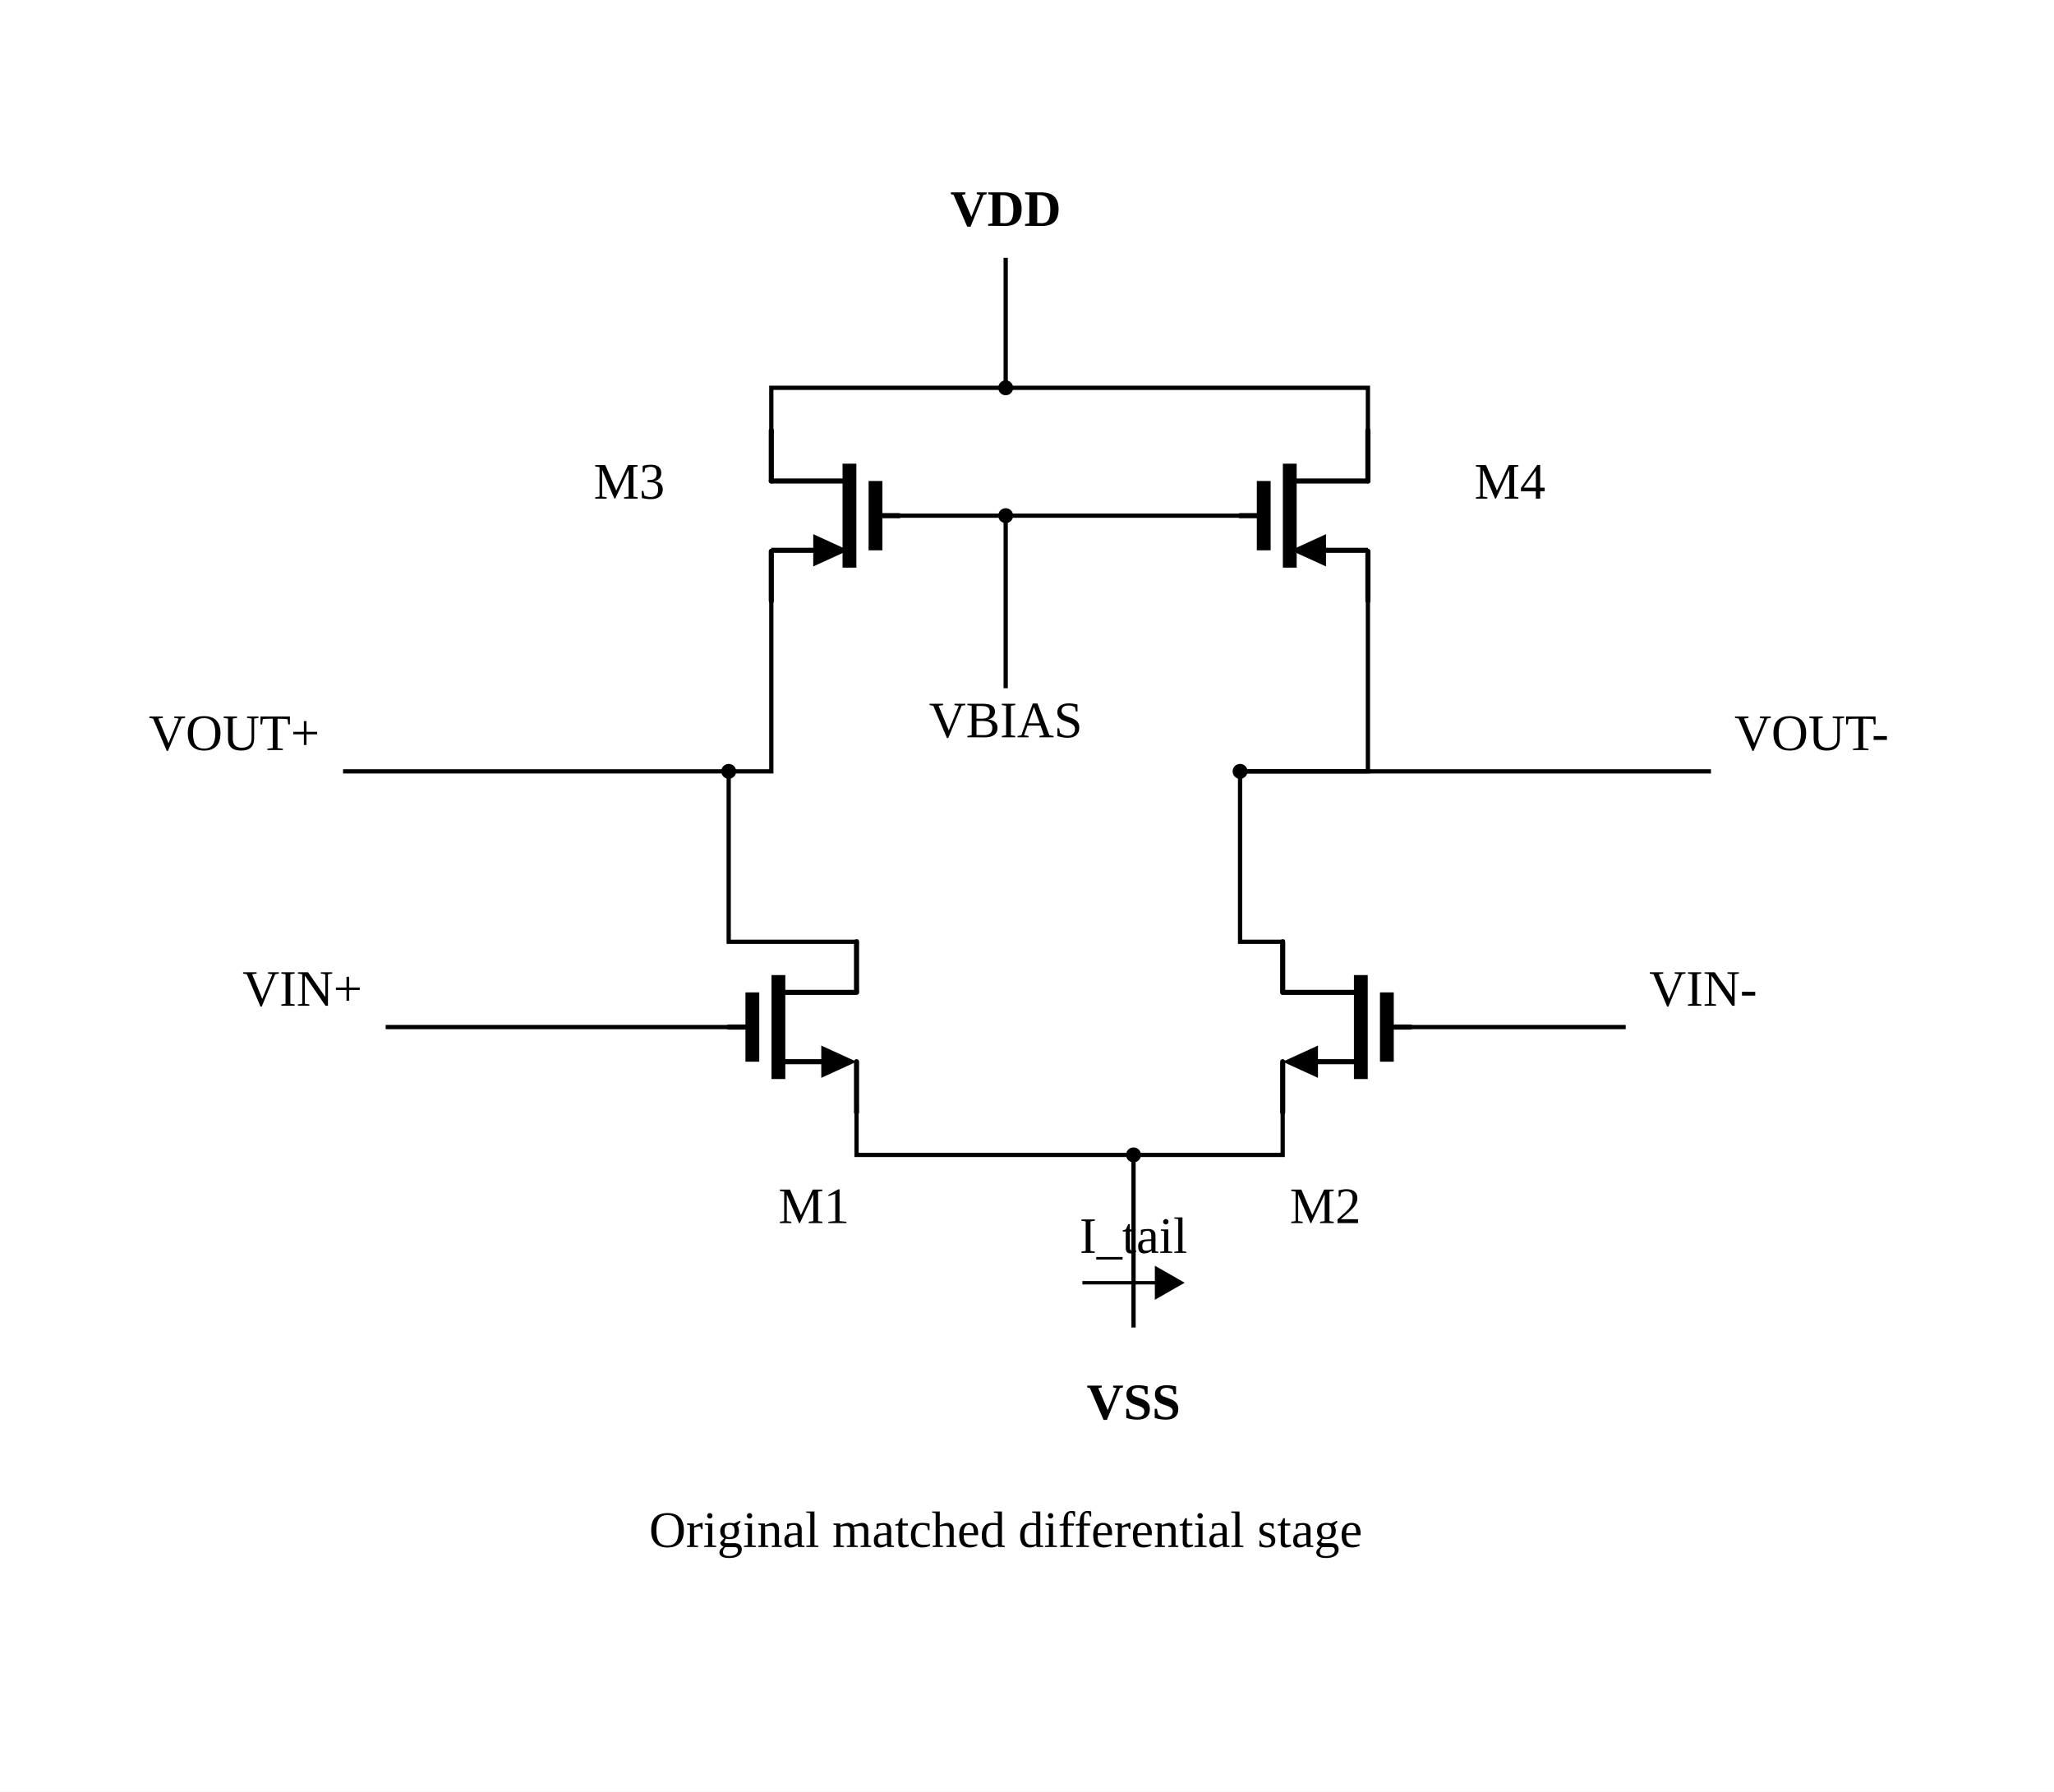
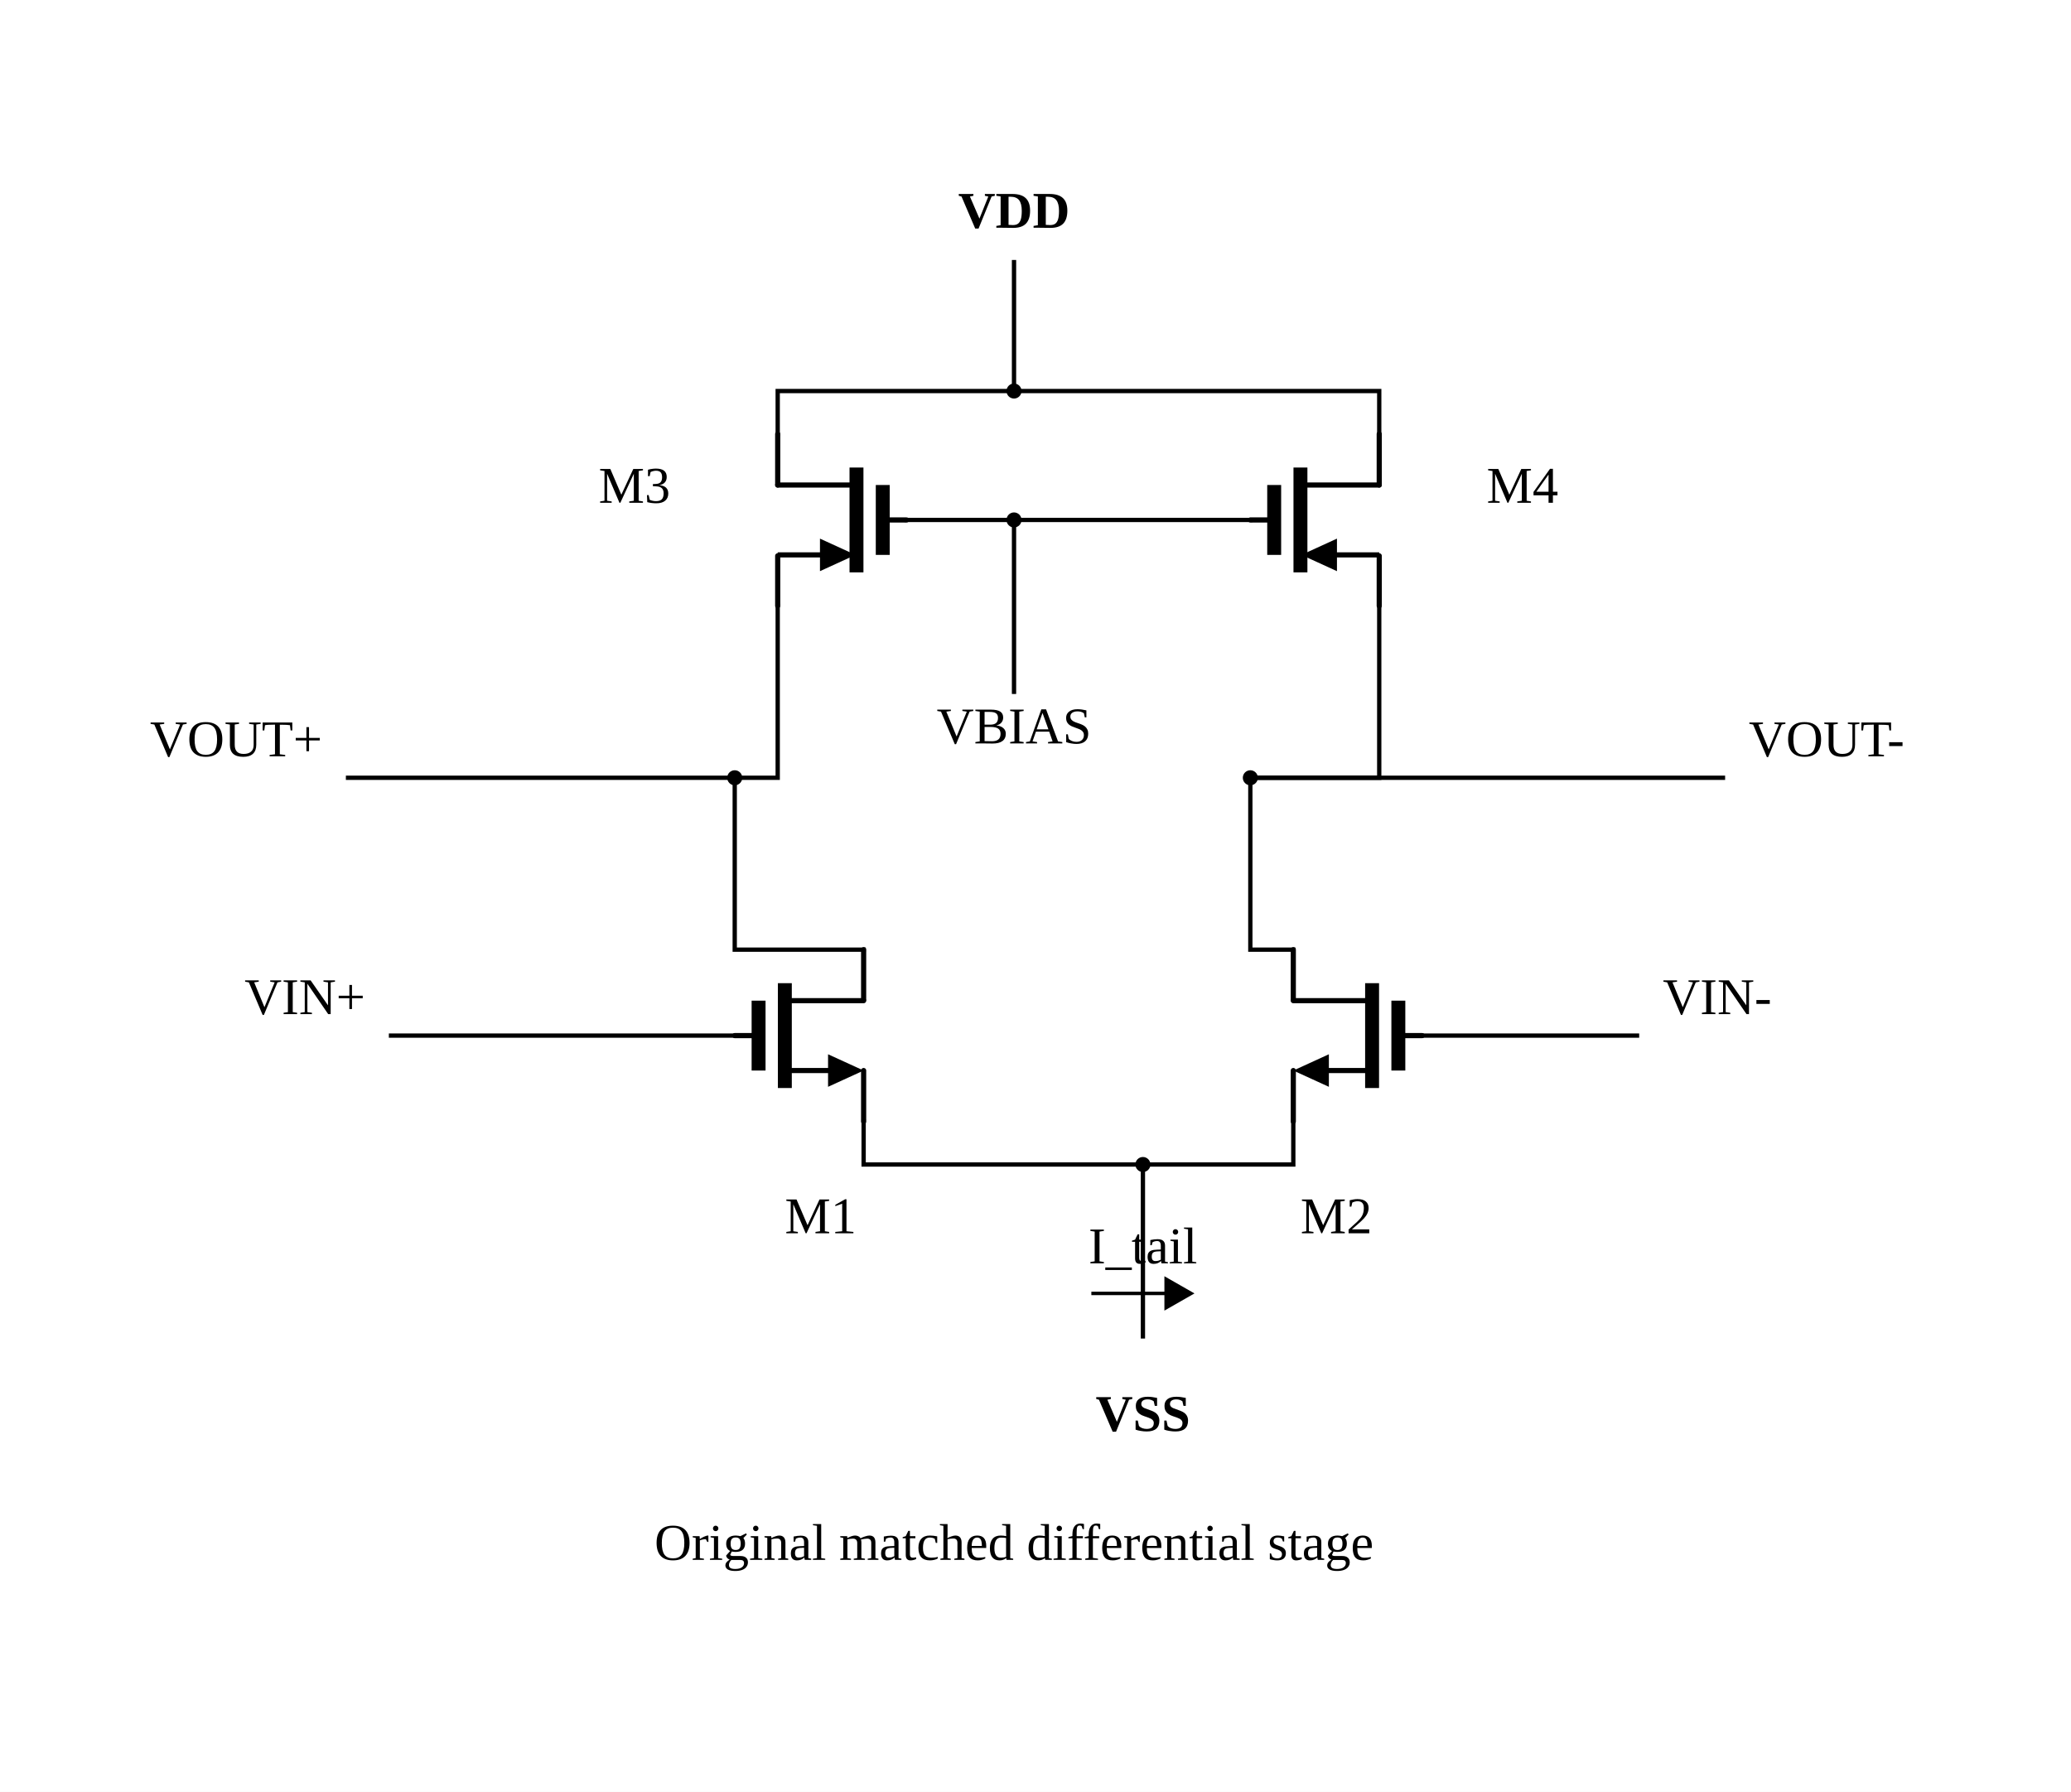
- <svg xmlns="http://www.w3.org/2000/svg" viewBox="-11 -41 482 420.45" role="img" aria-labelledby="title" data-style-profile="textbook-monochrome-v1">
-   <rect x="-11" y="-41" width="482" height="420.45" fill="#fff" />
+ <svg xmlns="http://www.w3.org/2000/svg" viewBox="-11 -41 482 417" role="img" aria-labelledby="title" data-style-profile="textbook-monochrome-v1">
+   <rect x="-11" y="-41" width="482" height="417" fill="#fff" />
  <style>text{fill:#000;font-family:Georgia,'Times New Roman',serif;font-size:12px}path,polyline,line,circle{vector-effect:non-scaling-stroke}</style>
  <g data-layer="formal">
    <g data-layer="routes">
      <polyline data-object-id="route-bias-feed" data-net-id="net-bias" points="225,80 225,120" fill="none" stroke="#000" stroke-width="1" stroke-linecap="square" stroke-linejoin="miter" />
      <polyline data-object-id="route-bias-left" data-net-id="net-bias" points="200,80 225,80" fill="none" stroke="#000" stroke-width="1" stroke-linecap="square" stroke-linejoin="miter" />
      <polyline data-object-id="route-bias-right" data-net-id="net-bias" points="225,80 280,80" fill="none" stroke="#000" stroke-width="1" stroke-linecap="square" stroke-linejoin="miter" />
      <polyline data-object-id="route-outn-bottom" data-net-id="net-voutn" points="280,140 280,180 290,180" fill="none" stroke="#000" stroke-width="1" stroke-linecap="square" stroke-linejoin="miter" />
      <polyline data-object-id="route-outn-port" data-net-id="net-voutn" points="280,140 390,140" fill="none" stroke="#000" stroke-width="1" stroke-linecap="square" stroke-linejoin="miter" />
      <polyline data-object-id="route-outn-top" data-net-id="net-voutn" points="310,100 310,140 280,140" fill="none" stroke="#000" stroke-width="1" stroke-linecap="square" stroke-linejoin="miter" />
      <polyline data-object-id="route-outp-bottom" data-net-id="net-voutp" points="160,140 160,180 190,180" fill="none" stroke="#000" stroke-width="1" stroke-linecap="square" stroke-linejoin="miter" />
      <polyline data-object-id="route-outp-port" data-net-id="net-voutp" points="70,140 160,140" fill="none" stroke="#000" stroke-width="1" stroke-linecap="square" stroke-linejoin="miter" />
      <polyline data-object-id="route-outp-top" data-net-id="net-voutp" points="170,100 170,140 160,140" fill="none" stroke="#000" stroke-width="1" stroke-linecap="square" stroke-linejoin="miter" />
      <polyline data-object-id="route-vdd-feed" data-net-id="net-vdd" points="225,20 225,50" fill="none" stroke="#000" stroke-width="1" stroke-linecap="square" stroke-linejoin="miter" />
      <polyline data-object-id="route-vdd-left" data-net-id="net-vdd" points="225,50 170,50 170,60" fill="none" stroke="#000" stroke-width="1" stroke-linecap="square" stroke-linejoin="miter" />
      <polyline data-object-id="route-vdd-right" data-net-id="net-vdd" points="225,50 310,50 310,60" fill="none" stroke="#000" stroke-width="1" stroke-linecap="square" stroke-linejoin="miter" />
      <polyline data-object-id="route-vinn" data-net-id="net-vinn" points="320,200 370,200" fill="none" stroke="#000" stroke-width="1" stroke-linecap="square" stroke-linejoin="miter" />
      <polyline data-object-id="route-vinp" data-net-id="net-vinp" points="80,200 160,200" fill="none" stroke="#000" stroke-width="1" stroke-linecap="square" stroke-linejoin="miter" />
      <polyline data-object-id="route-vss-feed" data-net-id="net-vss" points="255,230 255,270" fill="none" stroke="#000" stroke-width="1" stroke-linecap="square" stroke-linejoin="miter" />
      <polyline data-object-id="route-vss-left" data-net-id="net-vss" points="190,220 190,230 255,230" fill="none" stroke="#000" stroke-width="1" stroke-linecap="square" stroke-linejoin="miter" />
      <polyline data-object-id="route-vss-right" data-net-id="net-vss" points="290,220 290,230 255,230" fill="none" stroke="#000" stroke-width="1" stroke-linecap="square" stroke-linejoin="miter" />
    </g>
    <g data-layer="junctions">
      <circle data-object-id="junction-bias" cx="225" cy="80" r="1.75" fill="#000" />
      <circle data-object-id="junction-outn" cx="280" cy="140" r="1.75" fill="#000" />
      <circle data-object-id="junction-outp" cx="160" cy="140" r="1.75" fill="#000" />
      <circle data-object-id="junction-vdd" cx="225" cy="50" r="1.75" fill="#000" />
      <circle data-object-id="junction-vss" cx="255" cy="230" r="1.75" fill="#000" />
    </g>
    <g data-layer="symbols">
      <g data-object-id="M1" data-symbol-id="nmos">
        <g transform="translate(180 200) rotate(0)">
          <g fill="none" stroke="#000" stroke-width="1" stroke-linecap="square" stroke-linejoin="miter">
            <line x1="-8.118" y1="-8.132" x2="10" y2="-8.132" stroke-width="1.2" stroke-linecap="round" stroke-linejoin="round" />
            <polygon points="-9.957,-12.198 -9.957,12.198 -6.717,12.198 -6.717,-12.198" fill="#000" stroke="none" />
            <polygon points="-16.069,-8.132 -16.069,8.132 -12.829,8.132 -12.829,-8.132" fill="#000" stroke="none" />
            <line x1="10" y1="8.132" x2="10" y2="20" stroke-width="1.2" stroke-linecap="round" stroke-linejoin="round" />
            <line x1="-14.449" y1="0" x2="-20" y2="0" stroke-width="1.2" stroke-linecap="round" stroke-linejoin="round" />
            <line x1="10" y1="-8.349" x2="10" y2="-20" stroke-width="1.2" stroke-linecap="round" stroke-linejoin="round" />
            <line x1="-7.899" y1="8.132" x2="2.41" y2="8.132" stroke-width="1.2" stroke-linecap="butt" stroke-linejoin="round" />
            <polygon points="10,8.132 1.72,11.919 1.72,4.345" fill="#000" stroke="none" />
          </g>
        </g>
      </g>
      <g data-object-id="M2" data-symbol-id="nmos">
        <g transform="translate(300 200) rotate(0) scale(-1 1)">
          <g fill="none" stroke="#000" stroke-width="1" stroke-linecap="square" stroke-linejoin="miter">
            <line x1="-8.118" y1="-8.132" x2="10" y2="-8.132" stroke-width="1.2" stroke-linecap="round" stroke-linejoin="round" />
            <polygon points="-9.957,-12.198 -9.957,12.198 -6.717,12.198 -6.717,-12.198" fill="#000" stroke="none" />
            <polygon points="-16.069,-8.132 -16.069,8.132 -12.829,8.132 -12.829,-8.132" fill="#000" stroke="none" />
            <line x1="10" y1="8.132" x2="10" y2="20" stroke-width="1.2" stroke-linecap="round" stroke-linejoin="round" />
            <line x1="-14.449" y1="0" x2="-20" y2="0" stroke-width="1.2" stroke-linecap="round" stroke-linejoin="round" />
            <line x1="10" y1="-8.349" x2="10" y2="-20" stroke-width="1.2" stroke-linecap="round" stroke-linejoin="round" />
            <line x1="-7.899" y1="8.132" x2="2.41" y2="8.132" stroke-width="1.2" stroke-linecap="butt" stroke-linejoin="round" />
            <polygon points="10,8.132 1.72,11.919 1.72,4.345" fill="#000" stroke="none" />
          </g>
        </g>
      </g>
      <g data-object-id="M3" data-symbol-id="pmos">
        <g transform="translate(180 80) rotate(180)">
          <g fill="none" stroke="#000" stroke-width="1" stroke-linecap="square" stroke-linejoin="miter">
            <line x1="-7.899" y1="8.132" x2="10" y2="8.132" stroke-width="1.2" stroke-linecap="round" stroke-linejoin="round" />
            <polygon points="-9.957,-12.198 -9.957,12.198 -6.717,12.198 -6.717,-12.198" fill="#000" stroke="none" />
            <polygon points="-16.069,-8.132 -16.069,8.132 -12.829,8.132 -12.829,-8.132" fill="#000" stroke="none" />
            <line x1="10" y1="8.132" x2="10" y2="20" stroke-width="1.2" stroke-linecap="round" stroke-linejoin="round" />
            <line x1="-14.449" y1="0" x2="-20" y2="0" stroke-width="1.2" stroke-linecap="round" stroke-linejoin="round" />
            <line x1="10" y1="-8.349" x2="10" y2="-20" stroke-width="1.2" stroke-linecap="round" stroke-linejoin="round" />
            <line x1="-0.528" y1="-8.132" x2="10" y2="-8.132" stroke-width="1.2" stroke-linecap="butt" stroke-linejoin="round" />
            <polygon points="-8.118,-8.132 0.162,-4.345 0.162,-11.919" fill="#000" stroke="none" />
          </g>
        </g>
      </g>
      <g data-object-id="M4" data-symbol-id="pmos">
        <g transform="translate(300 80) rotate(180) scale(-1 1)">
          <g fill="none" stroke="#000" stroke-width="1" stroke-linecap="square" stroke-linejoin="miter">
            <line x1="-7.899" y1="8.132" x2="10" y2="8.132" stroke-width="1.2" stroke-linecap="round" stroke-linejoin="round" />
            <polygon points="-9.957,-12.198 -9.957,12.198 -6.717,12.198 -6.717,-12.198" fill="#000" stroke="none" />
            <polygon points="-16.069,-8.132 -16.069,8.132 -12.829,8.132 -12.829,-8.132" fill="#000" stroke="none" />
            <line x1="10" y1="8.132" x2="10" y2="20" stroke-width="1.2" stroke-linecap="round" stroke-linejoin="round" />
            <line x1="-14.449" y1="0" x2="-20" y2="0" stroke-width="1.2" stroke-linecap="round" stroke-linejoin="round" />
            <line x1="10" y1="-8.349" x2="10" y2="-20" stroke-width="1.2" stroke-linecap="round" stroke-linejoin="round" />
            <line x1="-0.528" y1="-8.132" x2="10" y2="-8.132" stroke-width="1.2" stroke-linecap="butt" stroke-linejoin="round" />
            <polygon points="-8.118,-8.132 0.162,-4.345 0.162,-11.919" fill="#000" stroke="none" />
          </g>
        </g>
      </g>
    </g>
    <g data-layer="annotations">
      <g data-object-id="annotation-tail" data-kind="route-marker" data-attached-object-id="net-vss">
        <g transform="rotate(0 255 260)">
          <line x1="243" y1="260" x2="265" y2="260" stroke="#000" stroke-width="0.8" />
          <polygon points="267,260 260,256 260,264" fill="#000" />
        </g>
        <text x="255" y="253" text-anchor="middle">I_tail</text>
      </g>
      <text data-object-id="label-bias" data-kind="net-label" data-attached-object-id="port-bias" x="225" y="132" text-anchor="middle" transform="rotate(0 225 132)">VBIAS</text>
      <text data-object-id="label-m1" data-kind="instance-label" data-attached-object-id="M1" x="180" y="246" text-anchor="middle" transform="rotate(0 180 246)">M1</text>
      <text data-object-id="label-m2" data-kind="instance-label" data-attached-object-id="M2" x="300" y="246" text-anchor="middle" transform="rotate(0 300 246)">M2</text>
      <text data-object-id="label-m3" data-kind="instance-label" data-attached-object-id="M3" x="145" y="76" text-anchor="end" transform="rotate(0 145 76)">M3</text>
      <text data-object-id="label-m4" data-kind="instance-label" data-attached-object-id="M4" x="335" y="76" text-anchor="start" transform="rotate(0 335 76)">M4</text>
      <text data-object-id="label-outn" data-kind="net-label" data-attached-object-id="port-voutn" x="396" y="135" text-anchor="start" transform="rotate(0 396 135)">VOUT-</text>
      <text data-object-id="label-outp" data-kind="net-label" data-attached-object-id="port-voutp" x="64" y="135" text-anchor="end" transform="rotate(0 64 135)">VOUT+</text>
      <text data-object-id="label-vdd" data-kind="power-label" data-attached-object-id="port-vdd" x="225" y="12" text-anchor="middle" transform="rotate(0 225 12)" font-weight="bold">VDD</text>
      <text data-object-id="label-vinn" data-kind="net-label" data-attached-object-id="port-vinn" x="376" y="195" text-anchor="start" transform="rotate(0 376 195)">VIN-</text>
      <text data-object-id="label-vinp" data-kind="net-label" data-attached-object-id="port-vinp" x="74" y="195" text-anchor="end" transform="rotate(0 74 195)">VIN+</text>
      <text data-object-id="label-vss" data-kind="power-label" data-attached-object-id="port-vss" x="255" y="292" text-anchor="middle" transform="rotate(0 255 292)" font-weight="bold">VSS</text>
    </g>
    <g data-layer="drafting">
-       <text data-object-id="caption" data-kind="draft-text" x="225" y="322" text-anchor="middle" transform="rotate(0 225 322)" font-size="12">Original matched differential stage</text>
+       <text data-object-id="caption" data-kind="draft-text" x="225" y="322" text-anchor="middle" transform="rotate(0 225 322)" font-size="12" font-weight="normal" font-style="normal">Original matched differential stage</text>
    </g>
  </g>
</svg>
